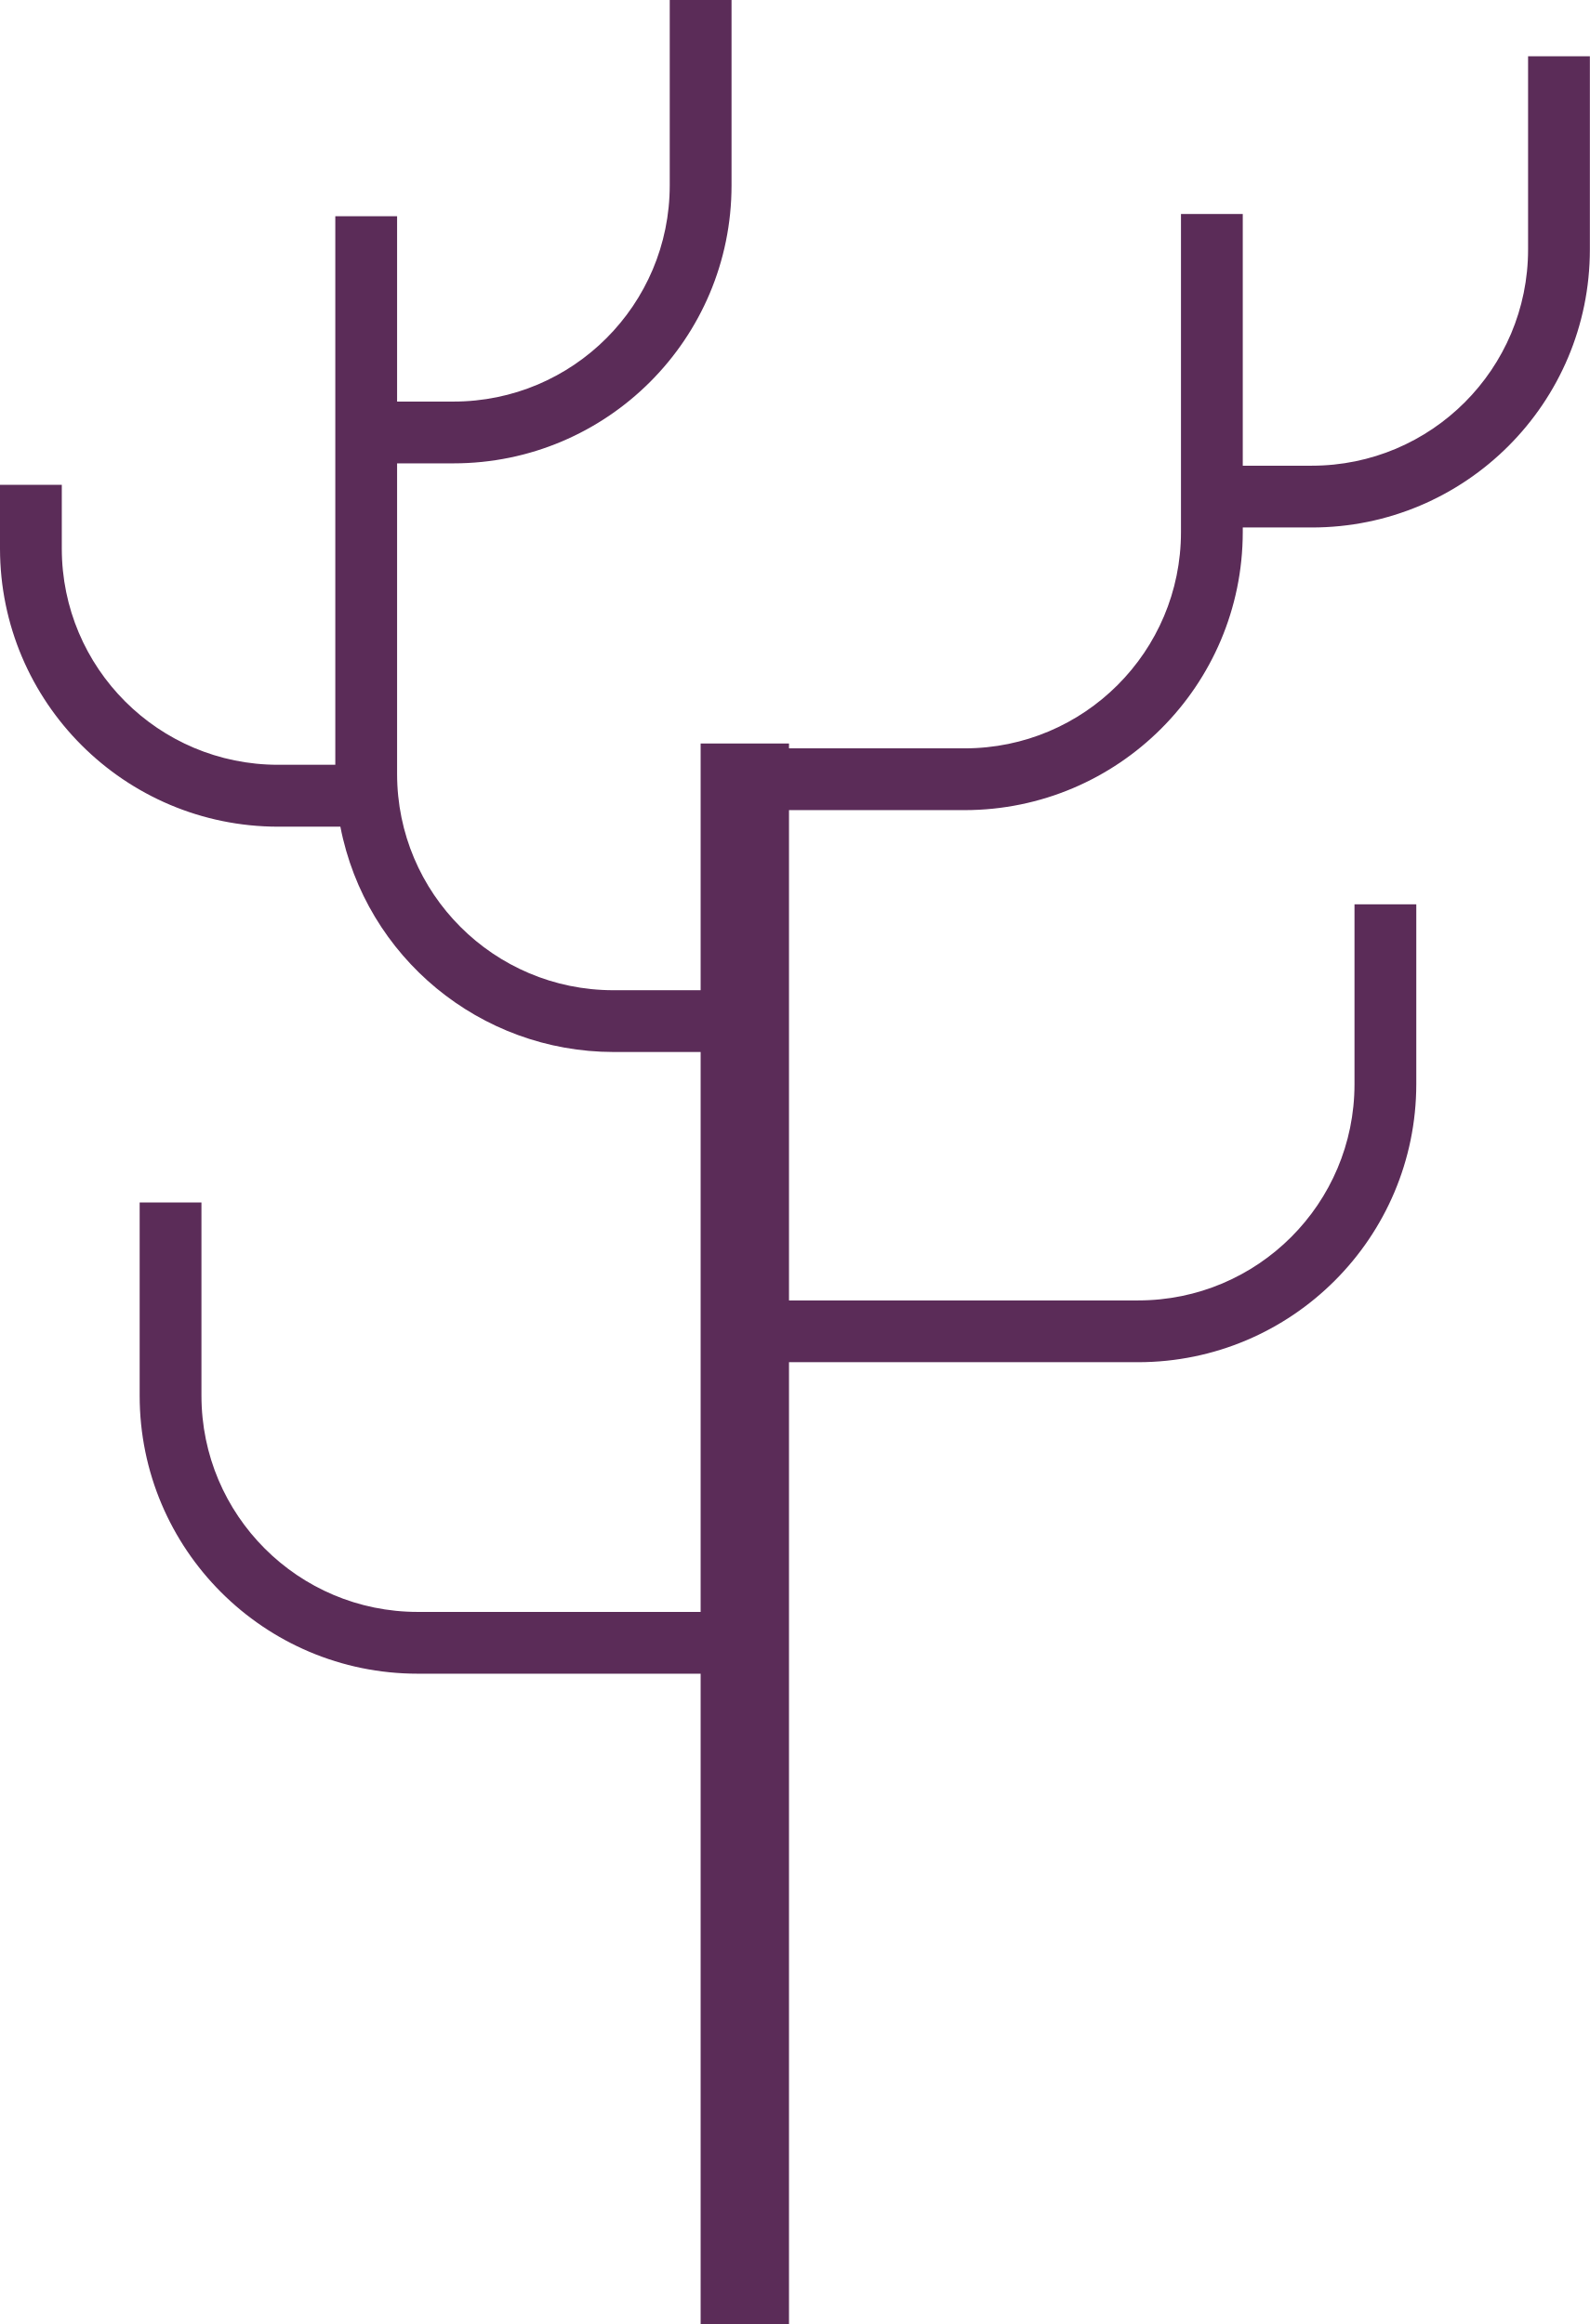
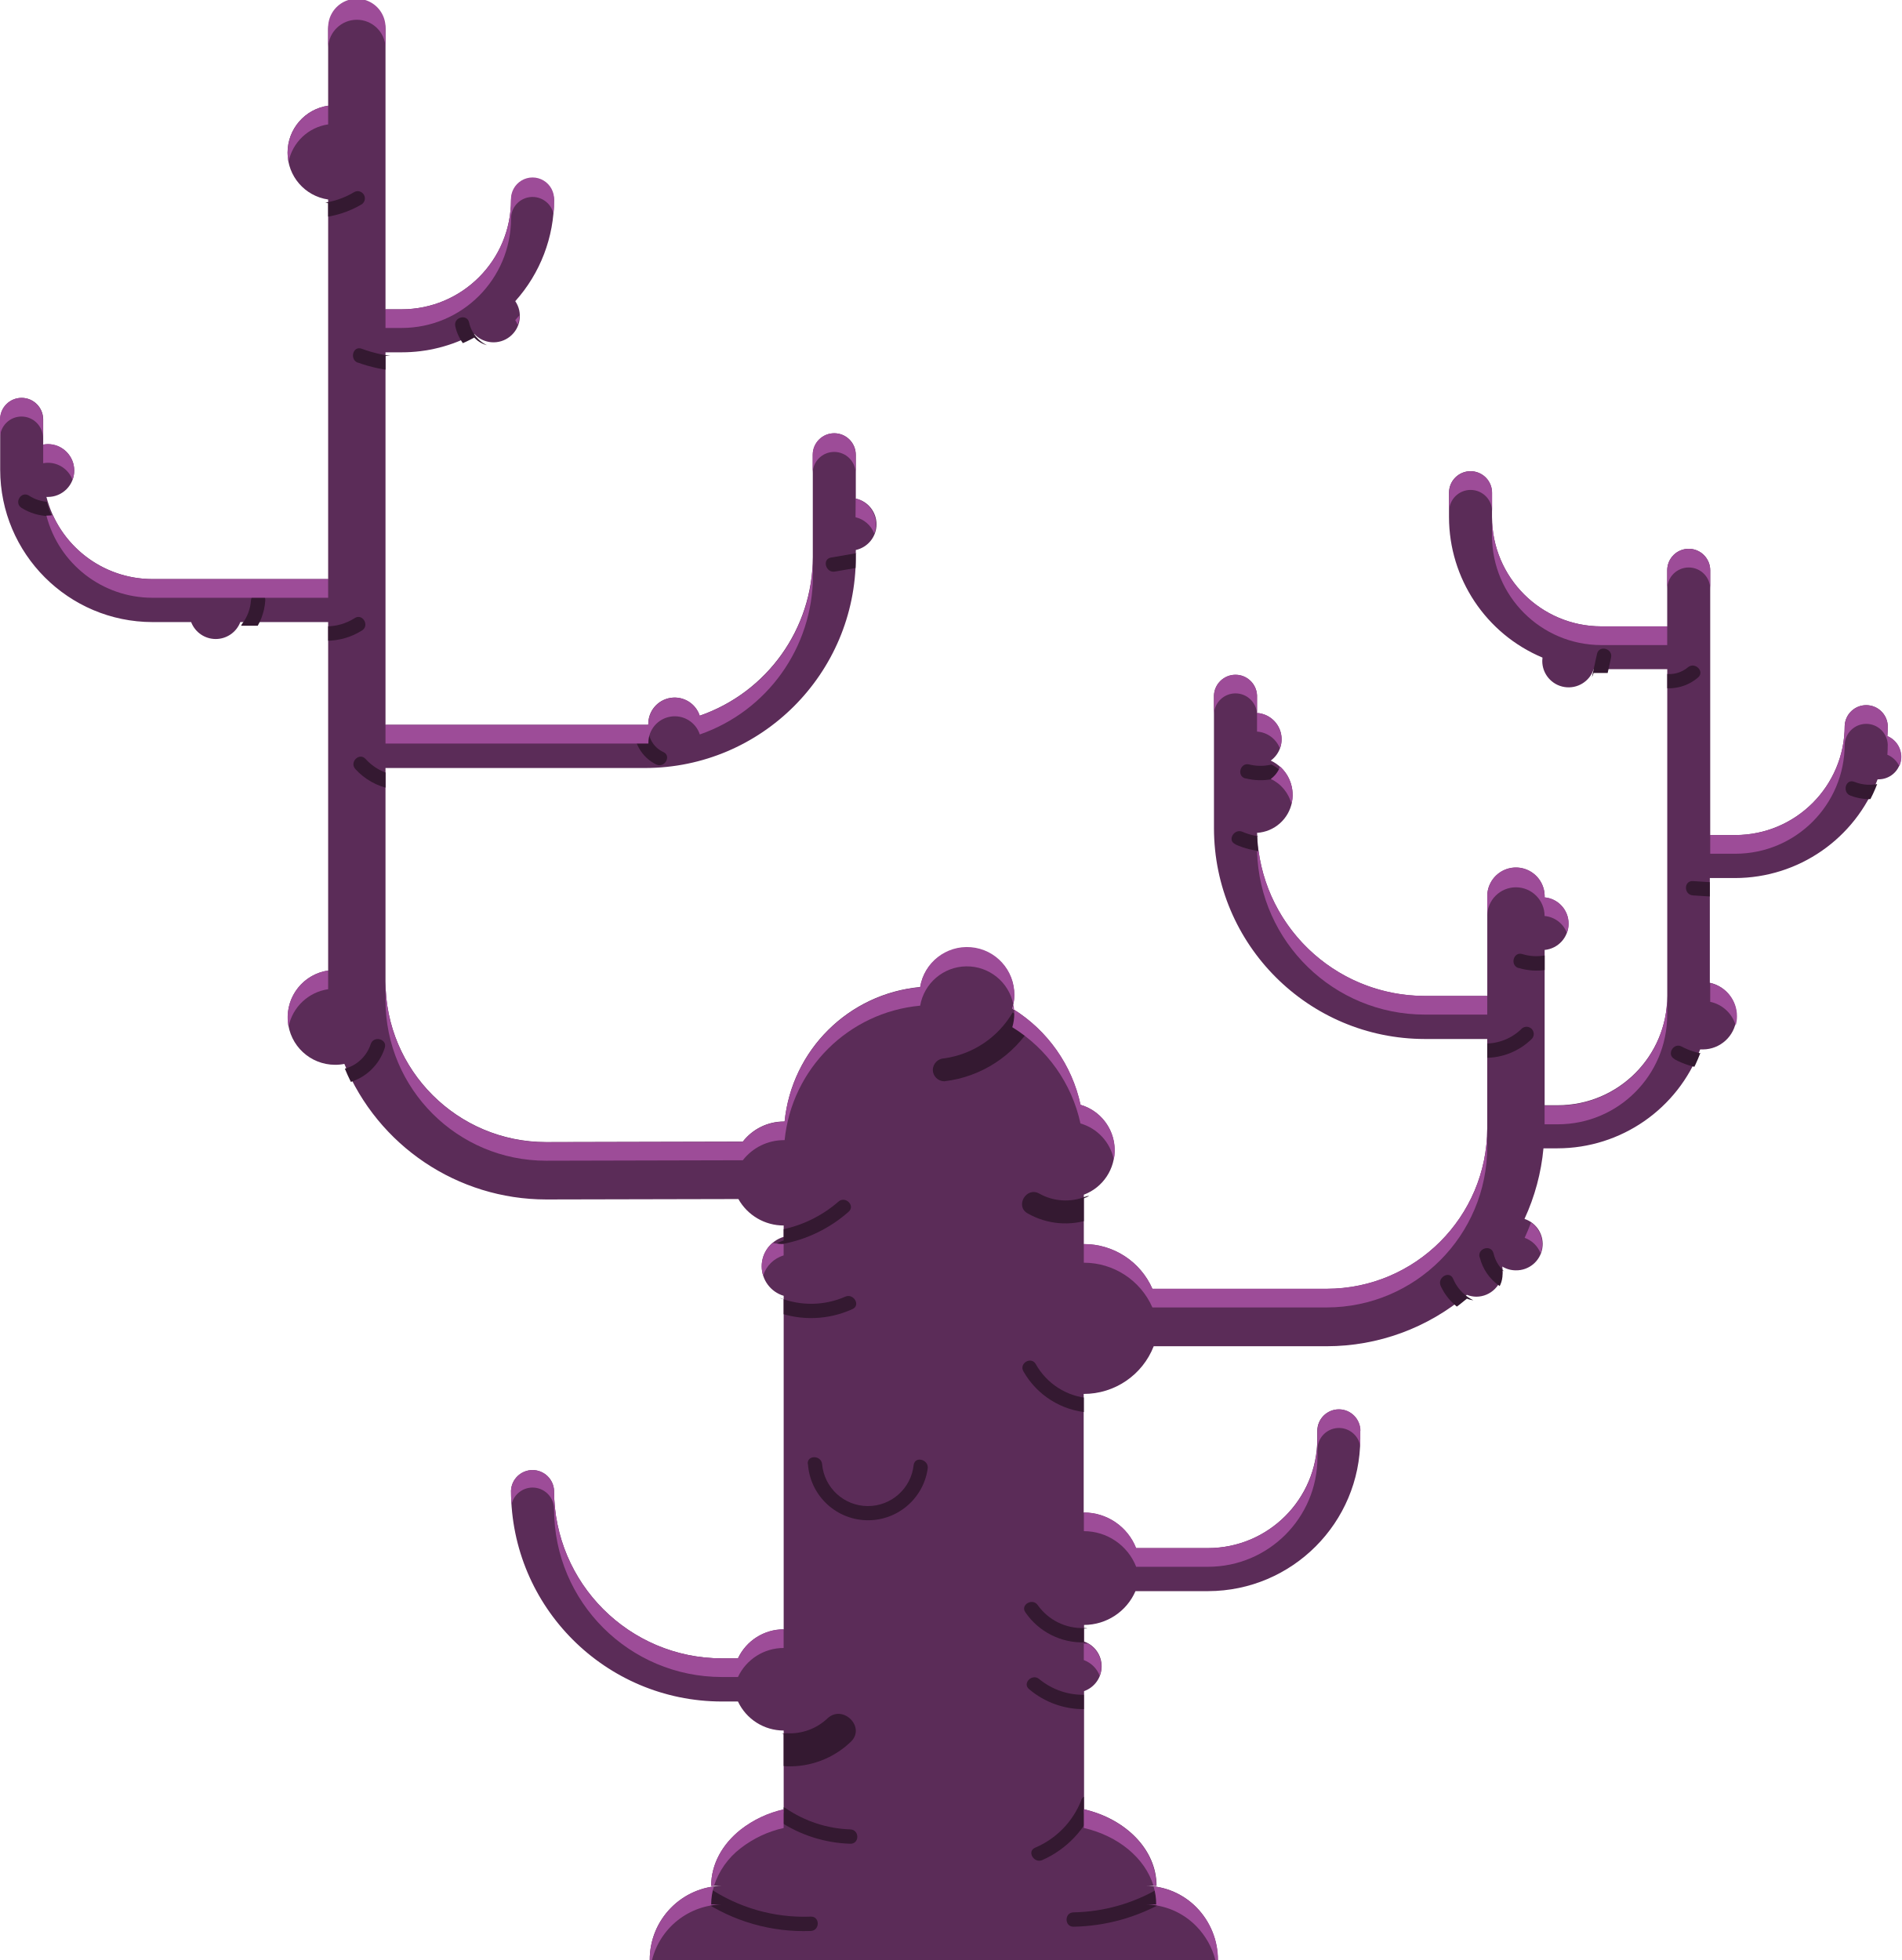
- <svg xmlns="http://www.w3.org/2000/svg" viewBox="0 0 257.28 376.17">
+ <svg xmlns="http://www.w3.org/2000/svg" viewBox="0 0 406.75 419.3">
  <defs>
-     <style>.cls-1{fill:#5b2c58;}</style>
+     <style>.cls-1{fill:none;}.cls-2{fill:#5b2c58;}.cls-3{clip-path:url(#clip-path);}.cls-4{fill:#341931;}.cls-5{fill:#9d4c98;}</style>
+     <clipPath id="clip-path">
+       <path id="SVGID" class="cls-1" d="M403.76,158.25c.05-.73.08-1.47.08-2.21a4.61,4.61,0,1,0-9.21,0,23.41,23.41,0,0,1-23.38,23.38h-5.39V122.81a4.6,4.6,0,1,0-9.2,0v12H342.57a23.41,23.41,0,0,1-23.39-23.39V106.2a4.6,4.6,0,0,0-9.2,0v5.22a32.63,32.63,0,0,0,20,30.06,5.36,5.36,0,0,0-.05.7,5.64,5.64,0,0,0,11,1.79c.54,0,1.09,0,1.65,0h14.09v69.9a23.41,23.41,0,0,1-23.39,23.38h-2.84V204a5.64,5.64,0,0,0,0-11.23v0a6.14,6.14,0,0,0-12.27,0v21.09H304.79a35.93,35.93,0,0,1-35.87-34.91,8.12,8.12,0,0,0,2.93-15.46,5.63,5.63,0,0,0-2.94-10.17v-3.78a4.61,4.61,0,0,0-9.21,0V178A45.14,45.14,0,0,0,304.79,223h13.37v19.09a34.39,34.39,0,0,1-34.35,34.35H246.53a16,16,0,0,0-14.67-9.57V256.36a10.14,10.14,0,0,0-.72-19.23,32.07,32.07,0,0,0-14.58-20.58,10.25,10.25,0,0,0,.42-2.89,10.14,10.14,0,0,0-20.13-1.73,32.12,32.12,0,0,0-29,28.77h-.16a11.08,11.08,0,0,0-8.78,4.3l-42,.1h-.08a34.36,34.36,0,0,1-34.35-34.36V165.05H138A45.14,45.14,0,0,0,183.05,120V118.4a5.63,5.63,0,0,0,0-11V98.07a4.6,4.6,0,0,0-9.2,0V120a35.94,35.94,0,0,1-24.2,33.93,5.64,5.64,0,0,0-11,1.79c0,.06,0,.11,0,.16H82.47V76.15h3.47a32.35,32.35,0,0,0,15.51-3.93,5.63,5.63,0,0,0,8.78-7,32.44,32.44,0,0,0,8.3-21.69,4.61,4.61,0,0,0-9.21,0A23.41,23.41,0,0,1,85.94,67H82.47v-60a6.14,6.14,0,1,0-12.27,0V23.39a10.14,10.14,0,0,0,0,20.07v81.2H32.59A23.44,23.44,0,0,1,9.93,107.09h.31a5.64,5.64,0,1,0,0-11.27,5.1,5.1,0,0,0-1,.1V90.5a4.6,4.6,0,0,0-9.2,0v10.78a32.63,32.63,0,0,0,32.59,32.58h8.26a5.63,5.63,0,0,0,10.52,0H70.2V208.4a10.14,10.14,0,0,0,1.47,20.18,9.75,9.75,0,0,0,2-.2,46.71,46.71,0,0,0,43.18,29h.11l41-.1a11.11,11.11,0,0,0,9.69,5.67v2.43a6.57,6.57,0,0,0,0,12.6v71.36a10.8,10.8,0,0,0-9.78,6.21h-3.46a35.92,35.92,0,0,1-35.88-35.89,4.61,4.61,0,0,0-9.21,0,45.14,45.14,0,0,0,45.09,45.09h3.46a10.81,10.81,0,0,0,9.78,6.2v16.9a23.05,23.05,0,0,0-9.21,4.34c-3.89,3.09-6.3,7.35-6.3,12h2.42A15.77,15.77,0,0,0,139,420.08H260.52a16,16,0,0,0-4.57-11.2,15.37,15.37,0,0,0-11-4.66h2.42c0-7.74-6.58-14.32-15.51-16.38V362.56a5.63,5.63,0,0,0,0-10.62V348.4a12,12,0,0,0,11-7.22h15.56A32.63,32.63,0,0,0,291,308.59v-1.7a4.6,4.6,0,0,0-9.2,0v1.7A23.41,23.41,0,0,1,258.45,332h-15.4a12,12,0,0,0-11.19-7.61V299a16,16,0,0,0,14.95-10.23h37a46.43,46.43,0,0,0,30-10.95,5.54,5.54,0,0,0,2,.39,5.64,5.64,0,0,0,5.63-5.64,5.29,5.29,0,0,0-.06-.8,5.63,5.63,0,1,0,4.75-10.15,46.18,46.18,0,0,0,4.06-15.11h3a32.65,32.65,0,0,0,30.52-21.15l.6,0a7.21,7.21,0,0,0,1.47-14.26V188.62h5.39a32.64,32.64,0,0,0,30.5-21.12h.19a4.81,4.81,0,0,0,1.82-9.26Z" />
+     </clipPath>
  </defs>
  <g id="Layer_2" data-name="Layer 2">
    <g id="Layer_1-2" data-name="Layer 1">
-       <path class="cls-1" d="M247.28,9.11V40.38a35,35,0,0,1-35,35H201.11V34.64h-10V86.13a35,35,0,0,1-35,35H127.68v-.79h-14.3v39.94H99.26a35,35,0,0,1-35-35V75h9.12a45,45,0,0,0,45-45V0h-10V30a35,35,0,0,1-35,35H64.26V35h-10v88.79H45a35,35,0,0,1-35-35V78.47H0V88.81a45.05,45.05,0,0,0,45,45H55.08a45.07,45.07,0,0,0,44.18,36.47h14.12v90.63H67.6a35,35,0,0,1-35-35V194.64h-10v31.27a45,45,0,0,0,45,45h45.78V376.17h14.3V220.49h56.51a45.05,45.05,0,0,0,45-45V146.38h-10v29.11a35,35,0,0,1-35,35H127.68V131.13h28.43a45.05,45.05,0,0,0,45-45v-.75h11.17a45,45,0,0,0,45-45V9.11Z" />
+       <path class="cls-2" d="M403.76,157.46c.05-.73.08-1.46.08-2.21a4.61,4.61,0,0,0-9.21,0,23.41,23.41,0,0,1-23.38,23.39h-5.39V122a4.6,4.6,0,0,0-9.2,0v12H342.57a23.41,23.41,0,0,1-23.39-23.38v-5.22a4.6,4.6,0,0,0-9.2,0v5.22a32.64,32.64,0,0,0,20,30.06,5.36,5.36,0,0,0-.05.7,5.64,5.64,0,0,0,11,1.78c.54,0,1.09,0,1.65,0h14.09v69.89a23.41,23.41,0,0,1-23.39,23.39h-2.84V203.22a5.64,5.64,0,0,0,0-11.23v0a6.14,6.14,0,1,0-12.27,0v21.08H304.79a35.92,35.92,0,0,1-35.87-34.9,8.12,8.12,0,0,0,2.93-15.46,5.63,5.63,0,0,0-2.94-10.17v-3.78a4.61,4.61,0,0,0-9.21,0v28.43a45.14,45.14,0,0,0,45.09,45.08h13.37v19.09a34.39,34.39,0,0,1-34.35,34.36H246.53a16,16,0,0,0-14.67-9.57V255.58a10.14,10.14,0,0,0-.72-19.23,32.07,32.07,0,0,0-14.58-20.58,10.25,10.25,0,0,0,.42-2.89,10.14,10.14,0,0,0-20.13-1.73,32.11,32.11,0,0,0-29,28.77h-.16a11.11,11.11,0,0,0-8.78,4.3l-42,.1h-.08A34.35,34.35,0,0,1,82.47,210v-45.7H138a45.13,45.13,0,0,0,45.08-45.08v-1.56a5.63,5.63,0,0,0,0-11V97.29a4.6,4.6,0,0,0-9.2,0v21.89a36,36,0,0,1-24.2,33.93,5.64,5.64,0,0,0-11,1.79s0,.1,0,.15H82.47V75.37h3.47a32.36,32.36,0,0,0,15.51-3.94,5.63,5.63,0,0,0,8.78-7,32.44,32.44,0,0,0,8.3-21.7,4.61,4.61,0,0,0-9.21,0A23.41,23.41,0,0,1,85.94,66.17H82.47v-60a6.14,6.14,0,0,0-12.27,0V22.61a10.14,10.14,0,0,0,0,20.07v81.2H32.59A23.44,23.44,0,0,1,9.93,106.31h.31a5.64,5.64,0,1,0,0-11.28,5.91,5.91,0,0,0-1,.1V89.72a4.6,4.6,0,0,0-9.2,0v10.77a32.63,32.63,0,0,0,32.59,32.59h8.26a5.63,5.63,0,0,0,10.52,0H70.2v74.54a10.14,10.14,0,0,0,1.47,20.17,9.75,9.75,0,0,0,2-.19,46.68,46.68,0,0,0,43.18,29h.11l41-.09a11.1,11.1,0,0,0,9.69,5.66v2.43a6.58,6.58,0,0,0,0,12.61v71.36a10.81,10.81,0,0,0-9.78,6.2h-3.46a35.92,35.92,0,0,1-35.88-35.88,4.61,4.61,0,0,0-9.21,0A45.14,45.14,0,0,0,154.41,364h3.46a10.8,10.8,0,0,0,9.78,6.21v16.9a23.17,23.17,0,0,0-9.21,4.33c-3.89,3.09-6.3,7.35-6.3,12h2.42A15.77,15.77,0,0,0,139,419.3H260.52A16,16,0,0,0,256,408.09a15.41,15.41,0,0,0-11-4.66h2.42c0-7.74-6.58-14.31-15.51-16.37V361.78a5.63,5.63,0,0,0,0-10.62v-3.54a12,12,0,0,0,11-7.23h15.56A32.62,32.62,0,0,0,291,307.81v-1.7a4.6,4.6,0,1,0-9.2,0v1.7a23.41,23.41,0,0,1-23.38,23.38h-15.4a12,12,0,0,0-11.19-7.61V298.2A16.05,16.05,0,0,0,246.81,288h37a46.44,46.44,0,0,0,30-11,5.55,5.55,0,0,0,2,.4,5.64,5.64,0,0,0,5.63-5.64,5.42,5.42,0,0,0-.06-.81,5.55,5.55,0,0,0,2.88.81,5.64,5.64,0,0,0,1.87-11,46.12,46.12,0,0,0,4.06-15.1h3a32.64,32.64,0,0,0,30.52-21.16l.6,0a7.21,7.21,0,0,0,1.47-14.26V187.84h5.39a32.64,32.64,0,0,0,30.5-21.12h.19a4.81,4.81,0,0,0,1.82-9.27Z" />
+       <g class="cls-3">
+         <path class="cls-4" d="M308.2,275.1a12.1,12.1,0,0,0,9.81,7c1.95.23,1.94-2.84,0-3.07a9.05,9.05,0,0,1-7.16-5.49c-.8-1.8-3.44-.24-2.65,1.55Z" />
+         <path class="cls-4" d="M316.55,268.92A10.41,10.41,0,0,0,328,276.85c1.93-.25,2-3.32,0-3.06a7.43,7.43,0,0,1-8.5-5.68c-.47-1.92-3.43-1.11-3,.81Z" />
+         <path class="cls-4" d="M358.19,226.59a17.78,17.78,0,0,0,13,1.53,1.53,1.53,0,0,0-.81-3,14.6,14.6,0,0,1-10.63-1.23c-1.74-.93-3.29,1.72-1.55,2.65Z" />
+         <path class="cls-4" d="M324.85,207.06a13,13,0,0,0,11.45-1.88c1.58-1.16.05-3.82-1.55-2.65a10.13,10.13,0,0,1-9.09,1.57c-1.89-.57-2.7,2.38-.81,3Z" />
+         <path class="cls-4" d="M317.69,226.3a14.09,14.09,0,0,0,10.06-4.11,1.54,1.54,0,0,0-2.17-2.17,11,11,0,0,1-7.89,3.22,1.53,1.53,0,0,0,0,3.06Z" />
+         <path class="cls-4" d="M264.26,180.63a16.58,16.58,0,0,0,12.49.55c1.84-.67,1-3.63-.82-3a13.48,13.48,0,0,1-10.12-.23c-1.79-.79-3.35,1.85-1.55,2.64Z" />
+         <path class="cls-4" d="M266.42,166.5a12.83,12.83,0,0,0,10.92-2.14c1.56-1.17,0-3.83-1.54-2.64a10,10,0,0,1-8.57,1.82c-1.91-.48-2.73,2.48-.81,3Z" />
+         <path class="cls-4" d="M343.38,146.46l1.27-5.79c.42-1.92-2.54-2.74-3-.81l-1.27,5.79c-.42,1.92,2.53,2.74,3,.81Z" />
+         <path class="cls-4" d="M355.19,147.06a9.51,9.51,0,0,0,8.07-2.13c1.51-1.27-.67-3.43-2.17-2.17A6.14,6.14,0,0,1,356,144.1c-1.93-.36-2.76,2.59-.81,3Z" />
+         <path class="cls-4" d="M367.65,188.84l-5.48-.35c-2-.13-2,2.94,0,3.06l5.48.35c2,.13,2-2.94,0-3.06Z" />
+         <path class="cls-4" d="M402.47,167.52a8.75,8.75,0,0,1-5.8-.27c-1.84-.72-2.64,2.25-.82,2.95a11.47,11.47,0,0,0,7.43.28c1.89-.56,1.09-3.52-.81-3Z" />
+         <path class="cls-4" d="M183.56,118.28l-5.8,1c-1.94.34-1.12,3.3.81,3l5.81-1c1.94-.34,1.12-3.3-.82-3Z" />
+         <path class="cls-4" d="M135.65,155.27a8.48,8.48,0,0,0,4.73,8.27c1.78.85,3.33-1.8,1.55-2.65a5.53,5.53,0,0,1-3.21-5.62c.17-2-2.9-2-3.07,0Z" />
+         <path class="cls-4" d="M54,135.56a12.71,12.71,0,0,0,2.75-7.07c.14-2-2.93-2-3.07,0a9.1,9.1,0,0,1-1.84,4.9c-1.2,1.54,1,3.72,2.16,2.17Z" />
+         <path class="cls-4" d="M10.4,107.37A8.29,8.29,0,0,1,6.16,106c-1.68-1-3.22,1.6-1.55,2.65a11.52,11.52,0,0,0,5.79,1.76c2,.07,2-3,0-3.07Z" />
+         <path class="cls-4" d="M69.76,137.08a14.33,14.33,0,0,0,7.69-2.21c1.66-1.05.12-3.71-1.55-2.65A11.25,11.25,0,0,1,69.76,134a1.54,1.54,0,0,0,0,3.07Z" />
+         <path class="cls-4" d="M84.4,165.8a10.88,10.88,0,0,1-6.21-3.45c-1.33-1.46-3.5.71-2.17,2.17a13.6,13.6,0,0,0,7.57,4.24c1.93.36,2.75-2.6.81-3Z" />
+         <path class="cls-4" d="M74.69,231.56a11.14,11.14,0,0,0,7.62-7.4c.6-1.88-2.36-2.69-3-.81a8,8,0,0,1-5.48,5.25,1.54,1.54,0,0,0,.82,3Z" />
+         <path class="cls-4" d="M97.4,69.81a9.86,9.86,0,0,0,5.53,6.82c1.79.8,3.35-1.84,1.55-2.65a7,7,0,0,1-4.13-5c-.43-1.92-3.39-1.11-2.95.82Z" />
+         <path class="cls-4" d="M76.55,77.56a32.14,32.14,0,0,0,8.76,1.85c2,.14,2-2.93,0-3.07a29.23,29.23,0,0,1-7.94-1.74c-1.86-.68-2.66,2.28-.82,3Z" />
+         <path class="cls-4" d="M68.4,46.57a21,21,0,0,0,9-2.87,1.54,1.54,0,0,0-1.55-2.65A17.36,17.36,0,0,1,68.4,43.5c-2,.17-2,3.23,0,3.07Z" />
+         <path class="cls-4" d="M168.28,377.86A18.83,18.83,0,0,0,182,372.63c3.3-3.14-1.7-8.12-5-5a11.68,11.68,0,0,1-8.74,3.16,3.53,3.53,0,1,0,0,7.06Z" />
+         <path class="cls-4" d="M232.2,256a11.5,11.5,0,0,1-9.88-.66c-2.76-1.55-5.24,2.69-2.48,4.24a16.32,16.32,0,0,0,13.66,1.16c2.94-1.1,1.67-5.84-1.3-4.74Z" />
+         <path class="cls-4" d="M167.28,266.15a29.48,29.48,0,0,0,14.26-6.92c1.49-1.3-.69-3.47-2.17-2.17a26.48,26.48,0,0,1-12.9,6.13c-1.94.35-1.12,3.3.81,3Z" />
+         <path class="cls-4" d="M166.08,280.64a21.34,21.34,0,0,0,16.29-.59c1.8-.8.24-3.45-1.55-2.65a18.29,18.29,0,0,1-13.92.28c-1.85-.7-2.65,2.27-.82,3Z" />
+         <path class="cls-4" d="M233,299.12a14.32,14.32,0,0,1-11.42-7.3c-1-1.72-3.62-.18-2.65,1.54A17.48,17.48,0,0,0,233,302.19c2,.14,2-2.93,0-3.07Z" />
+         <path class="cls-4" d="M232,348.28a11.64,11.64,0,0,1-10-4.9c-1.12-1.6-3.78-.07-2.64,1.55A14.78,14.78,0,0,0,232,351.35c2-.07,2-3.14,0-3.07Z" />
+         <path class="cls-4" d="M232.18,362.56a14.76,14.76,0,0,1-9.87-3.36c-1.5-1.26-3.68.9-2.16,2.16a17.93,17.93,0,0,0,12,4.27c2-.05,2-3.11,0-3.07Z" />
+         <path class="cls-4" d="M247.86,404a37.56,37.56,0,0,1-18.19,5.11c-2,0-2,3.11,0,3.07a40.71,40.71,0,0,0,19.74-5.54,1.53,1.53,0,0,0-1.55-2.64Z" />
+         <path class="cls-4" d="M149.89,406.35a39.3,39.3,0,0,0,23.55,6.74c2-.08,2-3.14,0-3.07a36.49,36.49,0,0,1-22-6.31c-1.63-1.12-3.17,1.54-1.55,2.64Z" />
+         <path class="cls-4" d="M166.56,389.5a29.07,29.07,0,0,0,15.34,4.93c2,.06,2-3,0-3.07a26,26,0,0,1-13.79-4.51c-1.64-1.1-3.18,1.55-1.55,2.65Z" />
+         <path class="cls-4" d="M231.32,385.11a18.25,18.25,0,0,1-9.89,10.17c-1.81.78-.25,3.42,1.55,2.64a21.19,21.19,0,0,0,11.3-12c.7-1.84-2.26-2.64-3-.81Z" />
+         <path class="cls-4" d="M172.84,313.18a12.89,12.89,0,0,0,25.62,1c.28-1.93-2.67-2.77-3-.82a9.84,9.84,0,0,1-19.59-.14c-.19-1.95-3.26-2-3.07,0Z" />
+         <path class="cls-4" d="M216.62,216.62A20.21,20.21,0,0,1,202,226.41a2.53,2.53,0,0,0-2.45,2.45,2.48,2.48,0,0,0,2.45,2.46,25.42,25.42,0,0,0,18.9-12.23c1.6-2.72-2.64-5.19-4.24-2.47Z" />
+       </g>
+       <path class="cls-5" d="M9.2,93.71a4.6,4.6,0,0,0-9.2,0v-4a4.6,4.6,0,0,1,9.2,0Z" />
+       <path class="cls-5" d="M10.24,99a6,6,0,0,0-1,.1v-4a5.17,5.17,0,0,1,1-.11,5.65,5.65,0,0,1,5.64,5.65,5.5,5.5,0,0,1-.37,2A5.63,5.63,0,0,0,10.24,99Z" />
+       <path class="cls-5" d="M70.2,22.61v4a10.13,10.13,0,0,0-8.47,8,10,10,0,0,1-.2-2A10.15,10.15,0,0,1,70.2,22.61Z" />
+       <path class="cls-5" d="M32.59,123.88H70.2v4H32.59A23.42,23.42,0,0,1,9.93,110.3h.31a6.38,6.38,0,0,0,1.08-.1A23.4,23.4,0,0,0,32.59,123.88Z" />
+       <path class="cls-5" d="M70.2,207.62v4a10.15,10.15,0,0,0-8.47,8,10.13,10.13,0,0,1,8.47-12Z" />
+       <path class="cls-5" d="M82.47,10.12a6.14,6.14,0,0,0-12.27,0v-4a6.14,6.14,0,1,1,12.27,0Z" />
+       <path class="cls-5" d="M111.1,67.48a5.77,5.77,0,0,1-.36,2,6.07,6.07,0,0,0-.51-1c.3-.33.59-.67.87-1Z" />
+       <path class="cls-5" d="M82.47,66.17h3.47a23.41,23.41,0,0,0,23.38-23.38,4.61,4.61,0,1,1,9.21,0c0,1,0,1.94-.13,2.9a4.6,4.6,0,0,0-9.08,1.08A23.41,23.41,0,0,1,85.94,70.16H82.47Z" />
+       <path class="cls-5" d="M152.14,407.42h2.42a15.7,15.7,0,0,0-15.07,11.88H139a15.82,15.82,0,0,1,13.72-15.75A13.52,13.52,0,0,0,152.14,407.42Z" />
+       <path class="cls-5" d="M165.26,265.89a11.72,11.72,0,0,0,2.38.25v2.43a6.56,6.56,0,0,0-4.38,4.31,6.56,6.56,0,0,1,2-7Z" />
+       <path class="cls-5" d="M167.64,348.55v4a10.8,10.8,0,0,0-9.77,6.21h-3.46a35.92,35.92,0,0,1-35.88-35.88,4.6,4.6,0,0,0-9.1-1c-.07-1-.11-2-.11-3a4.61,4.61,0,0,1,9.21,0,35.92,35.92,0,0,0,35.88,35.89h3.46A10.8,10.8,0,0,1,167.64,348.55Z" />
+       <path class="cls-5" d="M158.44,391.4a23.07,23.07,0,0,1,9.2-4.34v4a23.19,23.19,0,0,0-9.2,4.33,16.58,16.58,0,0,0-5.7,8.06h-.6C152.14,398.75,154.55,394.48,158.44,391.4Z" />
+       <path class="cls-5" d="M138,155.06h.71c0-.05,0-.1,0-.15a5.64,5.64,0,0,1,11-1.79,35.94,35.94,0,0,0,24.2-33.93v4a36,36,0,0,1-24.2,33.93,5.64,5.64,0,0,0-11,1.79c0,.05,0,.1,0,.15H82.47v-4Z" />
+       <path class="cls-5" d="M173.85,101.28v-4a4.6,4.6,0,0,1,9.2,0v4a4.6,4.6,0,0,0-9.2,0Z" />
+       <path class="cls-5" d="M183.05,106.66a5.64,5.64,0,0,1,4.33,5.48,5.77,5.77,0,0,1-.36,2,5.67,5.67,0,0,0-4-3.49Z" />
+       <path class="cls-5" d="M216.78,214.86a10.14,10.14,0,0,0-19.93.28,32.12,32.12,0,0,0-29,28.77h-.16a11.12,11.12,0,0,0-8.78,4.3l-42,.1h-.08A34.35,34.35,0,0,1,82.47,214v-4a34.35,34.35,0,0,0,34.35,34.35h.08l42-.09a11.09,11.09,0,0,1,8.78-4.3h.16a32.14,32.14,0,0,1,29-28.77A10.14,10.14,0,0,1,217,212.88,9.92,9.92,0,0,1,216.78,214.86Z" />
+       <path class="cls-5" d="M231.86,355.14v-3.53a9.1,9.1,0,0,0,.91,0,5.64,5.64,0,0,1,2.85,4.9,5.71,5.71,0,0,1-.36,2A5.72,5.72,0,0,0,231.86,355.14Z" />
+       <path class="cls-5" d="M231.14,240.34a32.19,32.19,0,0,0-14.58-20.59,10.13,10.13,0,0,0,.42-2.88,8.12,8.12,0,0,0,0-.86,32.12,32.12,0,0,1,14.2,20.34,10.13,10.13,0,0,1,7.1,11.73A10.15,10.15,0,0,0,231.14,240.34Z" />
+       <path class="cls-5" d="M246.77,403.44c-1.81-5.95-7.56-10.7-14.91-12.39v-4c8.93,2.06,15.5,8.63,15.5,16.38Z" />
+       <path class="cls-5" d="M256,408.09a16,16,0,0,1,4.57,11.21H260a16,16,0,0,0-4.07-7.22,15.41,15.41,0,0,0-11-4.66h2.41a13.52,13.52,0,0,0-.56-3.87A15.45,15.45,0,0,1,256,408.09Z" />
+       <path class="cls-5" d="M259.7,152.73v-4a4.61,4.61,0,0,1,9.21,0v3.78a5.63,5.63,0,0,1,5.26,5.62,5.71,5.71,0,0,1-.36,2,5.63,5.63,0,0,0-4.9-3.62v-3.78a4.61,4.61,0,0,0-9.21,0Z" />
+       <path class="cls-5" d="M276.52,170a7.77,7.77,0,0,1-.25,2,8.08,8.08,0,0,0-4.42-5.36,5.66,5.66,0,0,0,2-2.66A8.06,8.06,0,0,1,276.52,170Z" />
+       <path class="cls-5" d="M291,306.11v1.7c0,.56,0,1.11,0,1.67a4.6,4.6,0,0,0-9.16.62v1.7a23.41,23.41,0,0,1-23.38,23.38h-15.4a12,12,0,0,0-11.19-7.62v-4a12,12,0,0,1,11.19,7.61h15.4a23.41,23.41,0,0,0,23.38-23.38v-1.7a4.6,4.6,0,1,1,9.2,0Z" />
+       <path class="cls-5" d="M304.79,213.05h13.37v4H304.79a35.92,35.92,0,0,1-35.87-34.9l.33,0A35.93,35.93,0,0,0,304.79,213.05Z" />
+       <path class="cls-5" d="M318.16,241.34v4a34.39,34.39,0,0,1-34.35,34.36H246.53a16,16,0,0,0-14.67-9.57v-4a16,16,0,0,1,14.67,9.57h37.28A34.39,34.39,0,0,0,318.16,241.34Z" />
+       <path class="cls-5" d="M310,109.41v-4a4.6,4.6,0,0,1,9.2,0v4a4.6,4.6,0,0,0-9.2,0Z" />
+       <path class="cls-5" d="M329.93,266.13a5.71,5.71,0,0,1-.36,2,5.65,5.65,0,0,0-3.41-3.32c.5-1.07.95-2.17,1.37-3.28A5.62,5.62,0,0,1,329.93,266.13Z" />
+       <path class="cls-5" d="M324.29,189.82a6.13,6.13,0,0,0-6.13,6.14v-4a6.14,6.14,0,1,1,12.27,0v0a5.64,5.64,0,0,1,5.14,5.62,5.5,5.5,0,0,1-.37,2,5.62,5.62,0,0,0-4.77-3.62v0A6.14,6.14,0,0,0,324.29,189.82Z" />
+       <path class="cls-5" d="M342.57,134h14.09v4H342.57a23.41,23.41,0,0,1-23.39-23.38v-4A23.41,23.41,0,0,0,342.57,134Z" />
+       <path class="cls-5" d="M356.66,213.13v4a23.41,23.41,0,0,1-23.39,23.39h-2.84v-4h2.84A23.41,23.41,0,0,0,356.66,213.13Z" />
+       <path class="cls-5" d="M365.86,126a4.6,4.6,0,0,0-9.2,0v-4a4.6,4.6,0,0,1,9.2,0Z" />
+       <path class="cls-5" d="M371.59,217.38a6.89,6.89,0,0,1-.28,2,7.2,7.2,0,0,0-5.45-5.06v-4A7.21,7.21,0,0,1,371.59,217.38Z" />
+       <path class="cls-5" d="M406.75,161.92a4.77,4.77,0,0,1-.43,2,4.88,4.88,0,0,0-2.56-2.46c.05-.73.08-1.47.08-2.21a4.61,4.61,0,0,0-9.21,0,23.41,23.41,0,0,1-23.38,23.39h-5.39v-4h5.39a23.41,23.41,0,0,0,23.38-23.39,4.61,4.61,0,0,1,9.21,0c0,.75,0,1.48-.08,2.21A4.82,4.82,0,0,1,406.75,161.92Z" />
+       <path class="cls-5" d="M216.94,216l-.38-.24a9.28,9.28,0,0,0,.22-.91A8.84,8.84,0,0,1,216.94,216Z" />
    </g>
  </g>
</svg>
